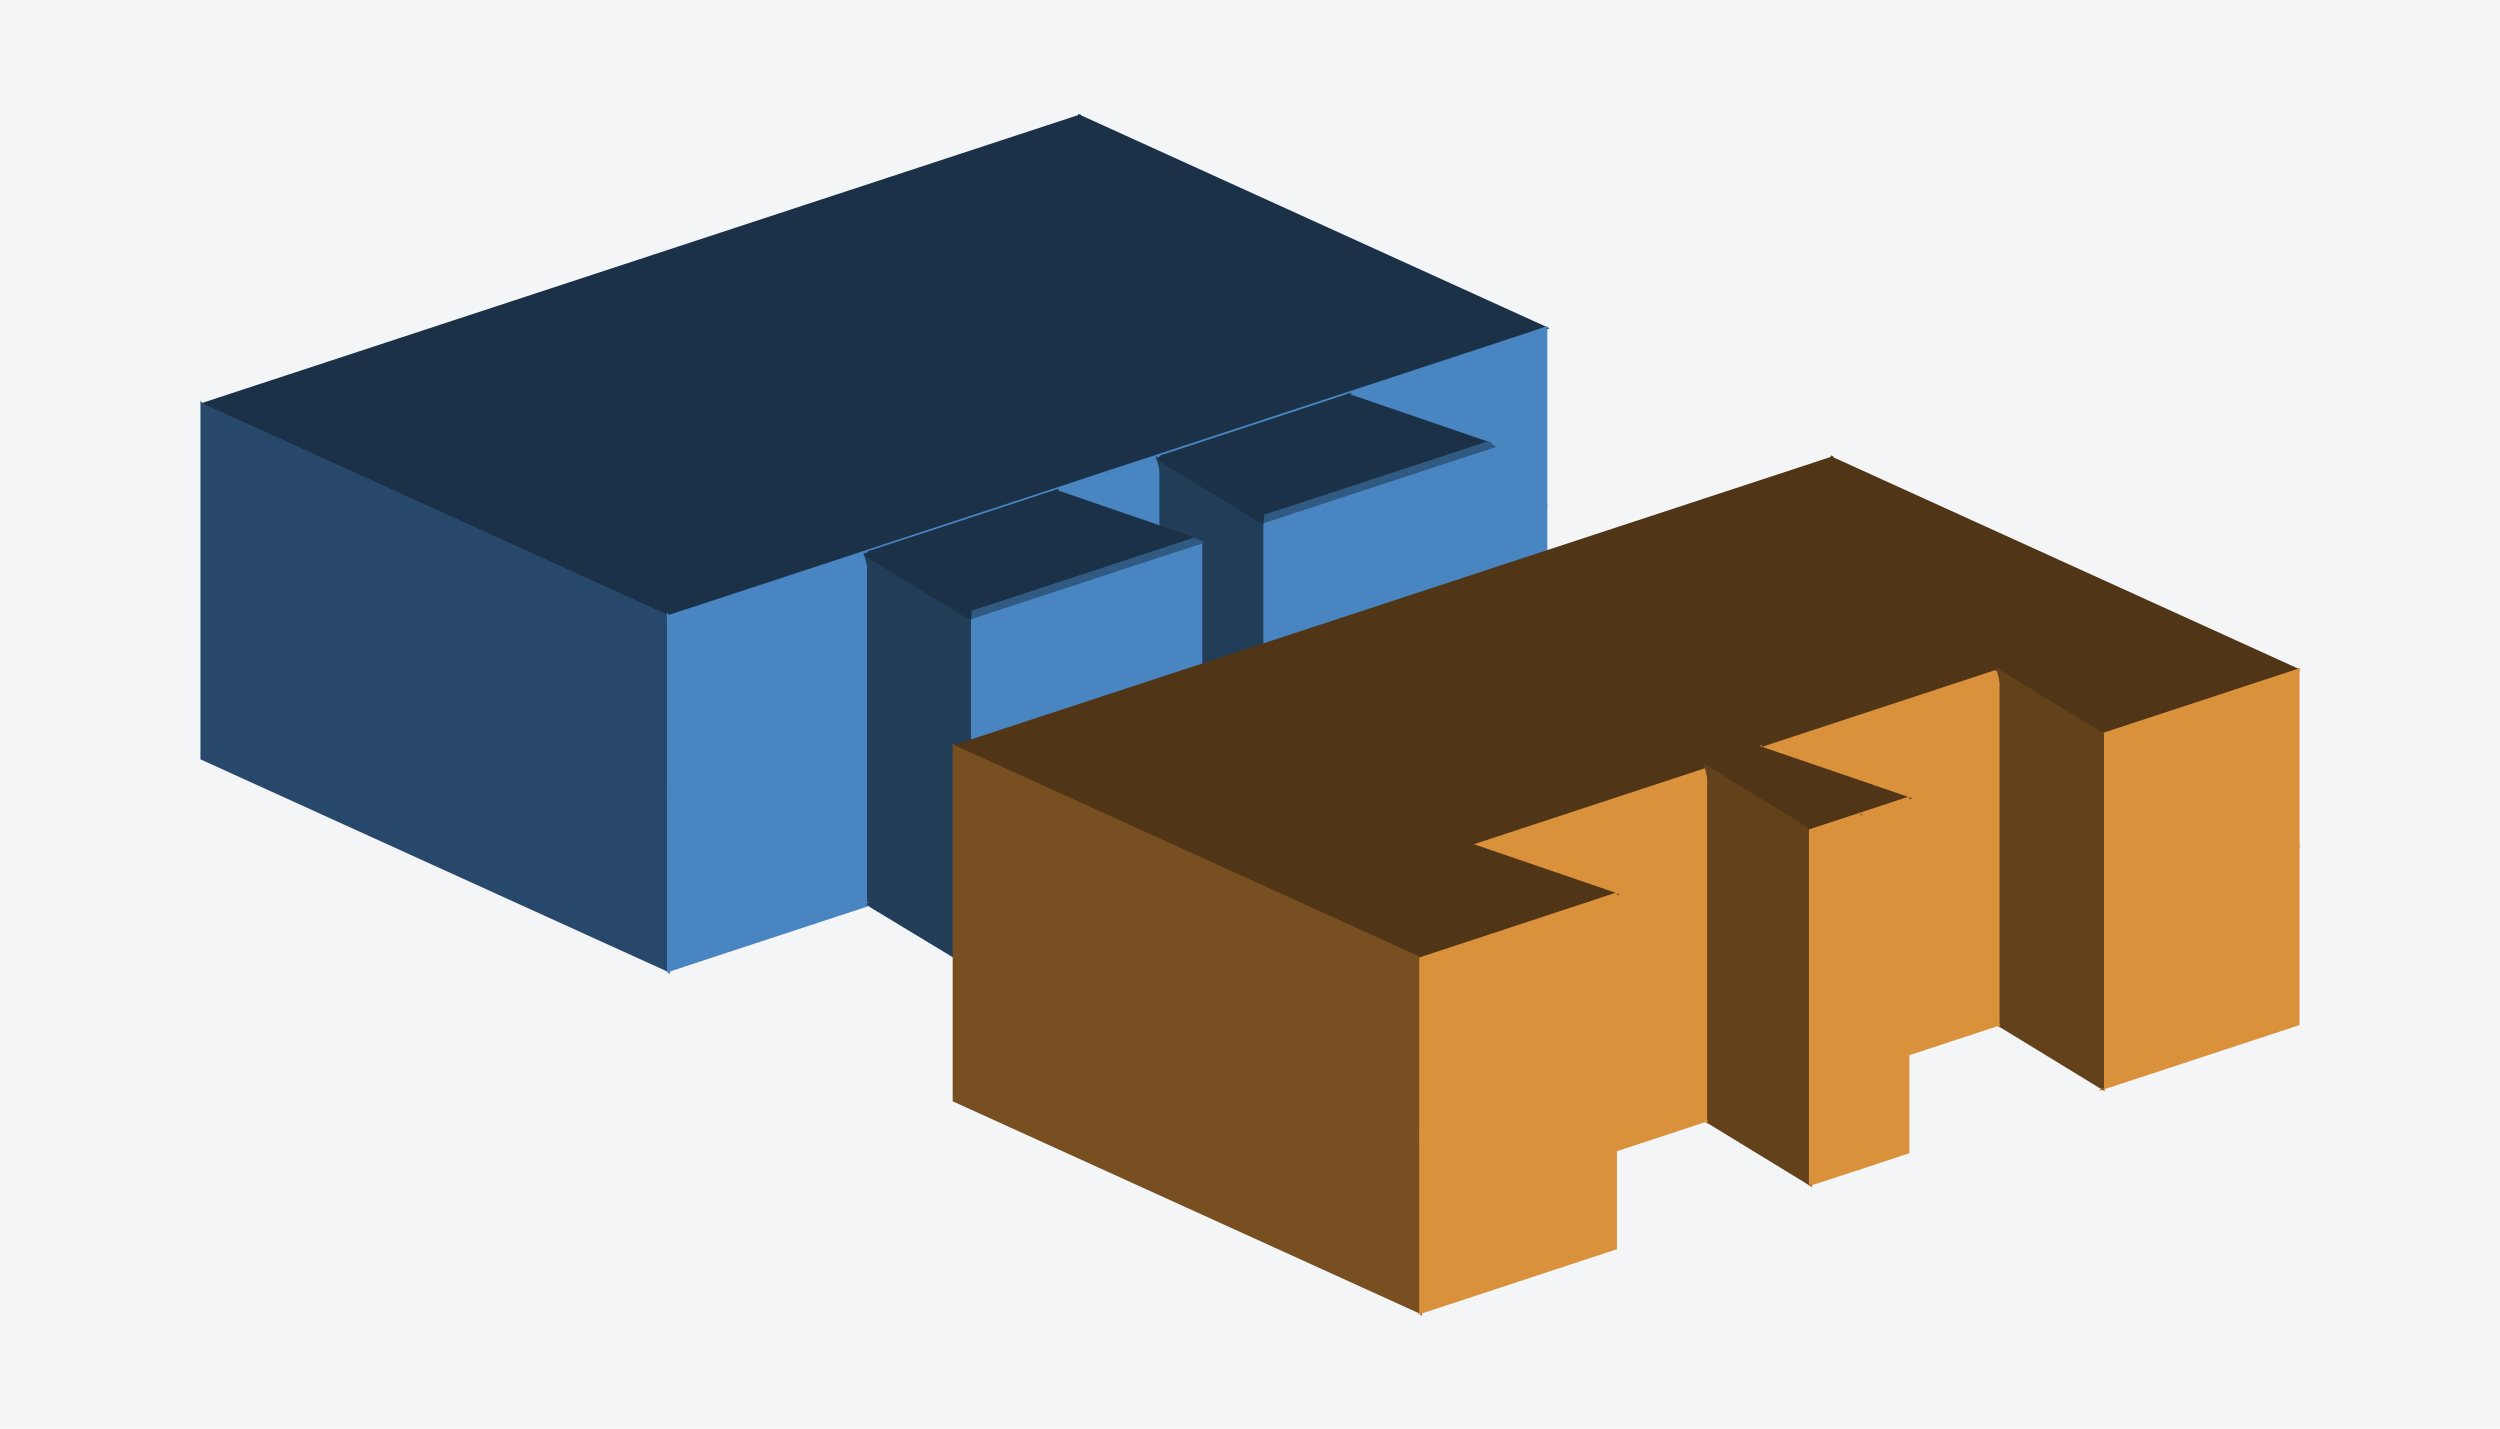
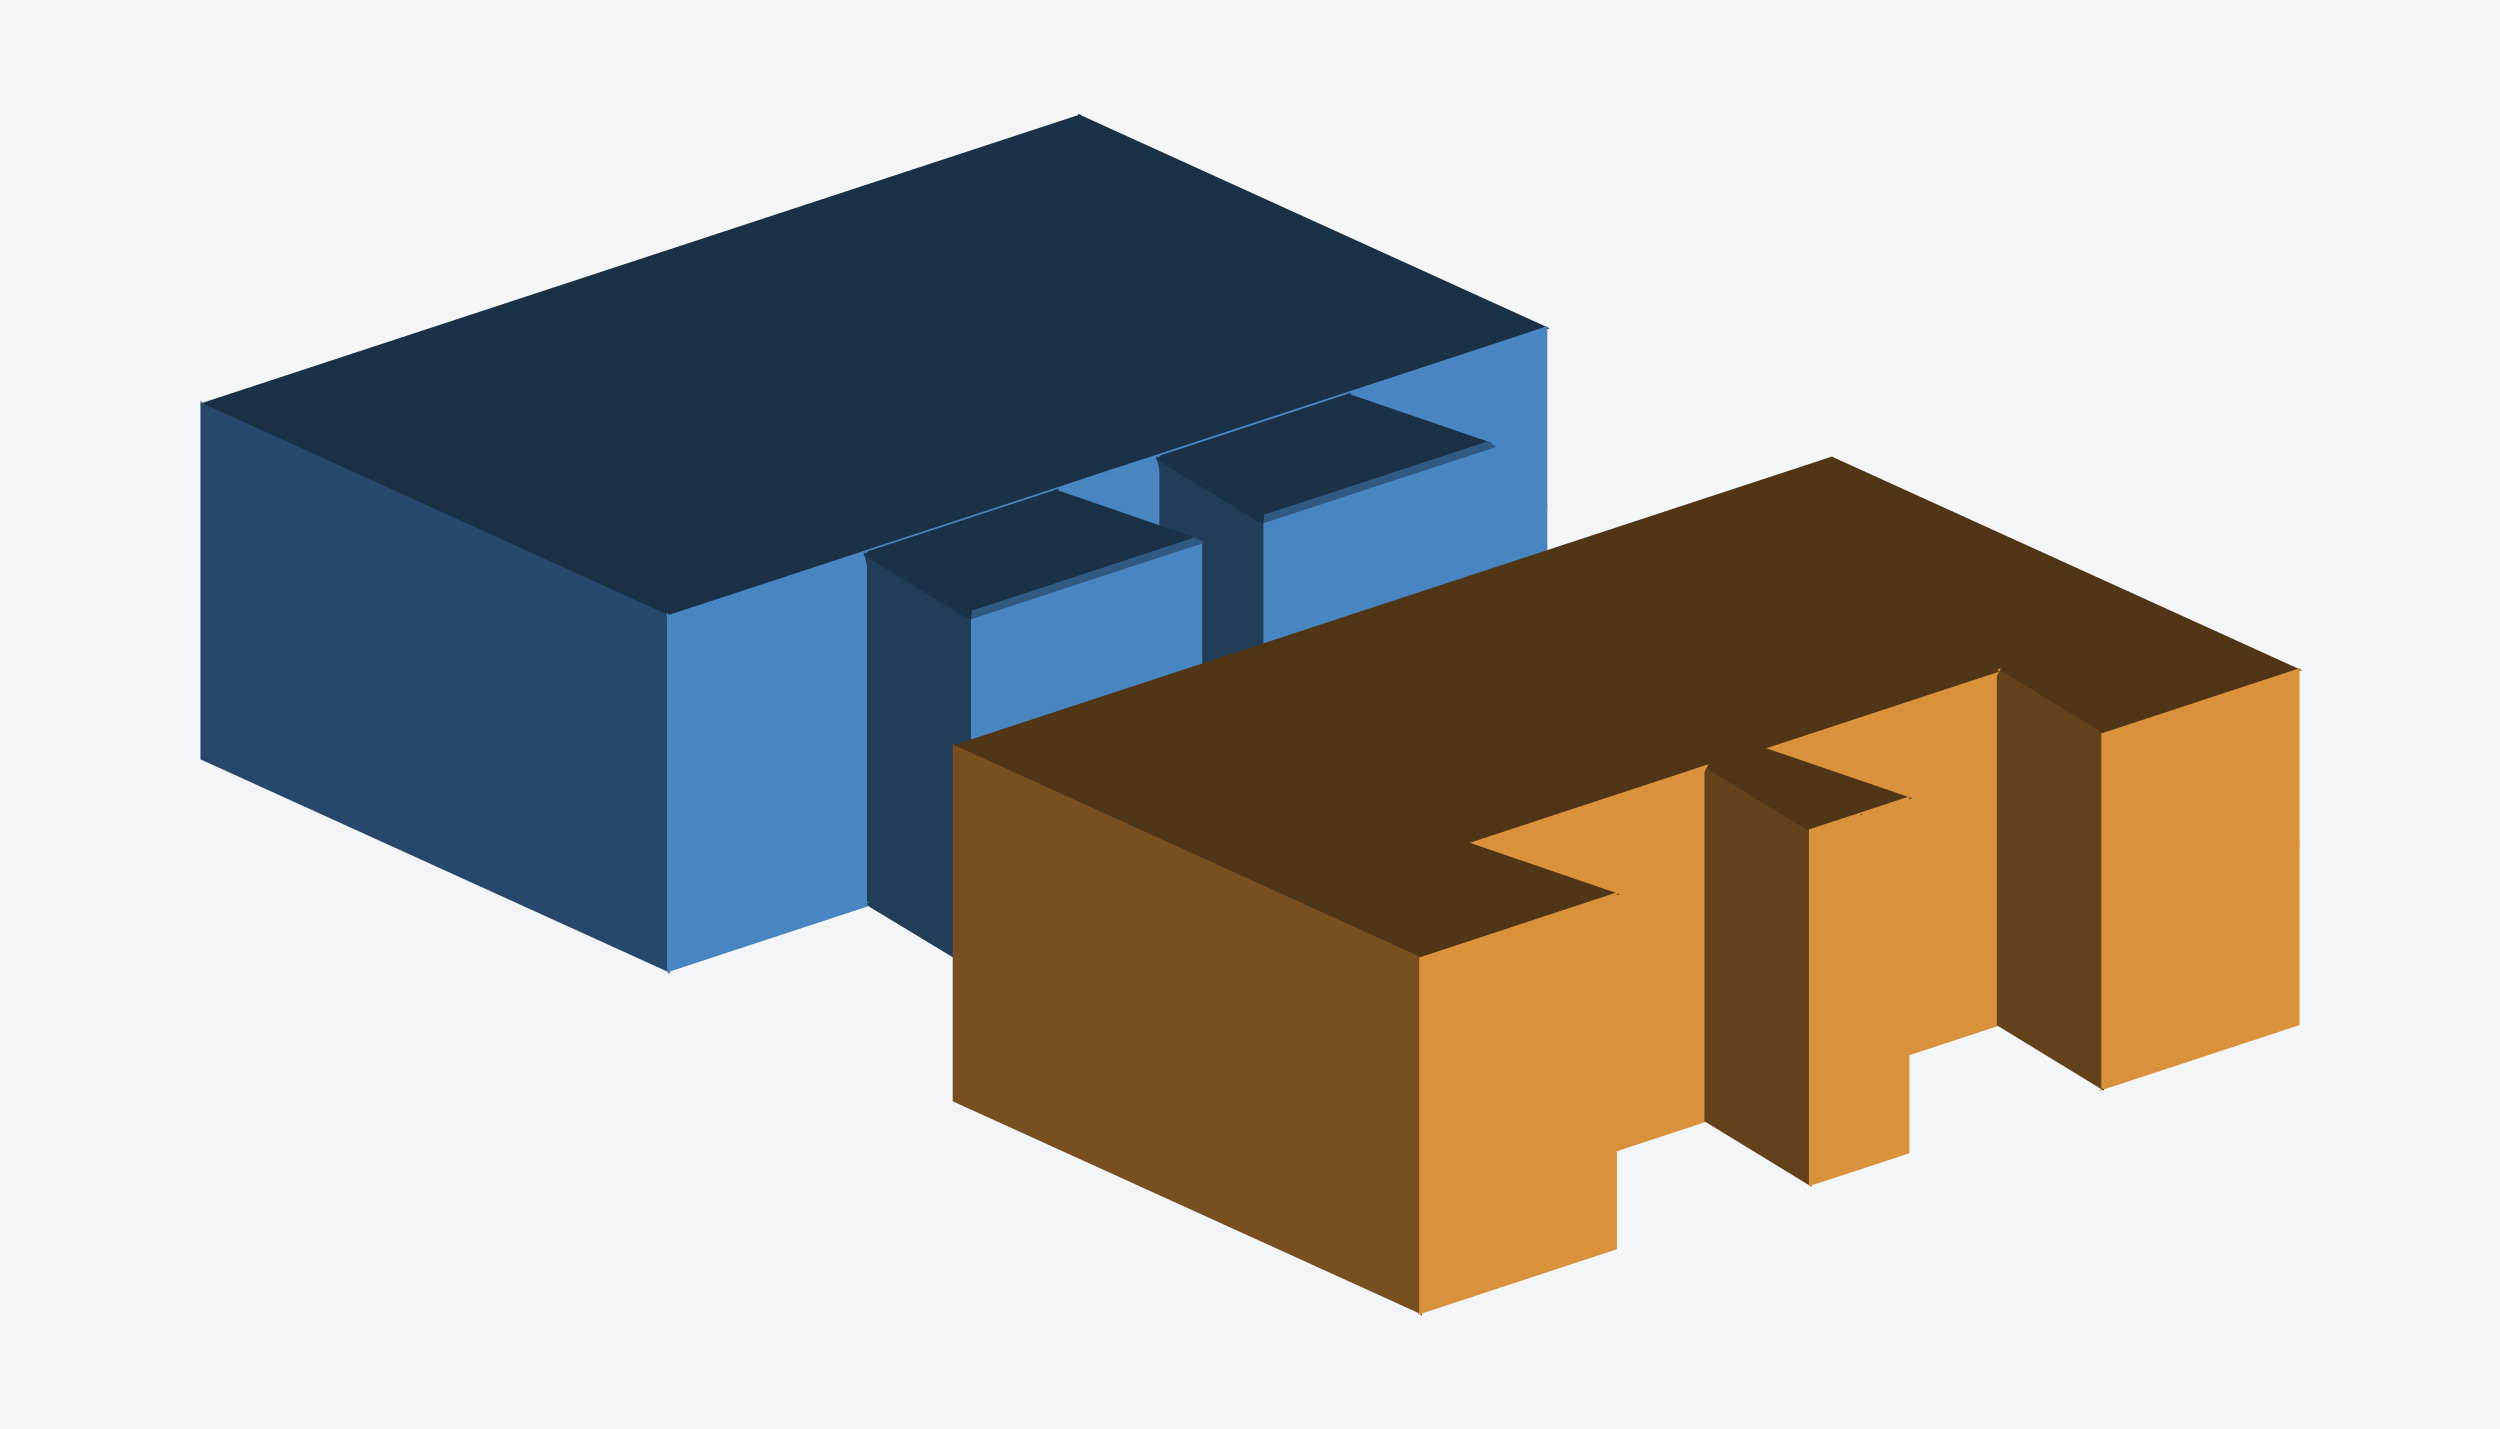
<svg xmlns="http://www.w3.org/2000/svg" viewBox="0 0 560 320" width="560" height="320" role="img" aria-label="Laxstjärt">
  <rect width="560" height="320" fill="#f4f5f7" />
  <polygon points="241.8,26.0 248.0,105.8 346.3,73.5" fill="#1a3147" stroke="#1a3147" stroke-width="0.6" />
  <polygon points="346.3,152.8 346.3,113.1 302.0,88.8" fill="#4885c1" stroke="#4885c1" stroke-width="0.6" />
  <polygon points="346.3,152.8 302.0,88.8 302.0,166.5" fill="#4885c1" stroke="#4885c1" stroke-width="0.6" />
  <polygon points="45.2,90.6 248.0,105.8 241.8,26.0" fill="#1a3147" stroke="#1a3147" stroke-width="0.6" />
  <polygon points="248.0,185.1 346.3,152.8 302.0,166.5" fill="#4885c1" stroke="#4885c1" stroke-width="0.6" />
  <polygon points="346.3,113.1 346.3,73.5 302.0,88.8" fill="#4885c1" stroke="#4885c1" stroke-width="0.6" />
  <polygon points="248.0,185.1 302.0,166.5 259.4,180.5" fill="#4885c1" stroke="#4885c1" stroke-width="0.6" />
  <polygon points="248.0,105.8 302.0,88.8 346.3,73.5" fill="#4885c1" stroke="#4885c1" stroke-width="0.6" />
  <polygon points="282.9,195.0 333.2,178.5 334.5,177.7" fill="#457eb8" stroke="#457eb8" stroke-width="0.6" />
  <polygon points="260.6,181.4 282.7,194.7 259.4,180.5" fill="#294b6e" stroke="#294b6e" stroke-width="0.6" />
  <polygon points="248.0,185.1 259.4,180.5 248.0,105.8" fill="#4885c1" stroke="#4885c1" stroke-width="0.6" />
  <polygon points="282.7,194.7 282.9,195.0 334.5,177.7" fill="#457eb8" stroke="#457eb8" stroke-width="0.6" />
  <polygon points="45.2,169.9 149.7,217.4 45.2,90.6" fill="#27486a" stroke="#27486a" stroke-width="0.6" />
  <polygon points="260.6,181.4 282.9,195.0 282.7,194.7" fill="#294b6e" stroke="#294b6e" stroke-width="0.6" />
  <polygon points="282.7,194.7 259.4,102.8 259.4,180.5" fill="#213d58" stroke="#213d58" stroke-width="0.6" />
  <polygon points="248.0,105.8 259.4,102.8 302.0,88.8" fill="#4885c1" stroke="#4885c1" stroke-width="0.6" />
  <polygon points="248.0,105.8 259.4,180.5 259.4,102.8" fill="#4885c1" stroke="#4885c1" stroke-width="0.6" />
  <polygon points="248.0,185.1 236.5,110.3 236.5,188.1" fill="#4885c1" stroke="#4885c1" stroke-width="0.6" />
  <polygon points="248.0,185.1 236.5,188.1 193.9,202.1" fill="#4885c1" stroke="#4885c1" stroke-width="0.6" />
  <polygon points="334.5,177.7 334.5,100.0 282.7,117.0" fill="#4885c1" stroke="#4885c1" stroke-width="0.6" />
  <polygon points="302.0,88.5 282.9,115.7 333.2,99.2" fill="#1a3147" stroke="#1a3147" stroke-width="0.6" />
  <polygon points="282.7,194.7 334.5,177.7 282.7,117.0" fill="#4885c1" stroke="#4885c1" stroke-width="0.6" />
  <polygon points="260.6,102.1 282.9,115.7 302.0,88.5" fill="#1a3147" stroke="#1a3147" stroke-width="0.6" />
  <polygon points="248.0,185.1 248.0,105.8 236.5,110.3" fill="#4885c1" stroke="#4885c1" stroke-width="0.6" />
  <polygon points="282.9,115.7 334.5,100.0 333.2,99.2" fill="#315a83" stroke="#315a83" stroke-width="0.6" />
  <polygon points="260.6,102.1 259.4,102.8 282.9,115.7" fill="#1a3147" stroke="#1a3147" stroke-width="0.6" />
  <polygon points="282.7,194.7 282.7,117.0 259.4,102.8" fill="#213d58" stroke="#213d58" stroke-width="0.6" />
  <polygon points="149.7,217.4 248.0,185.1 193.9,202.1" fill="#4885c1" stroke="#4885c1" stroke-width="0.6" />
  <polygon points="282.7,117.0 334.5,100.0 282.9,115.7" fill="#315a83" stroke="#315a83" stroke-width="0.6" />
  <polygon points="282.7,117.0 282.9,115.7 259.4,102.8" fill="#1a3147" stroke="#1a3147" stroke-width="0.6" />
  <polygon points="45.2,90.6 149.7,138.1 248.0,105.8" fill="#1a3147" stroke="#1a3147" stroke-width="0.6" />
  <polygon points="217.4,216.5 267.6,200.0 269.0,199.2" fill="#457eb8" stroke="#457eb8" stroke-width="0.6" />
  <polygon points="248.0,105.8 193.9,124.3 236.5,110.3" fill="#4885c1" stroke="#4885c1" stroke-width="0.6" />
  <polygon points="195.0,202.9 217.2,216.2 193.9,202.1" fill="#294b6e" stroke="#294b6e" stroke-width="0.6" />
  <polygon points="45.2,90.6 149.7,217.4 149.7,177.7" fill="#27486a" stroke="#27486a" stroke-width="0.6" />
  <polygon points="217.4,216.5 269.0,199.2 217.2,216.2" fill="#457eb8" stroke="#457eb8" stroke-width="0.6" />
  <polygon points="195.0,202.9 217.4,216.5 217.2,216.2" fill="#294b6e" stroke="#294b6e" stroke-width="0.6" />
  <polygon points="217.2,216.2 193.9,124.3 193.9,202.1" fill="#213d58" stroke="#213d58" stroke-width="0.6" />
  <polygon points="45.2,90.6 149.7,177.7 149.7,138.1" fill="#27486a" stroke="#27486a" stroke-width="0.6" />
  <polygon points="149.7,217.4 193.9,202.1 149.7,177.7" fill="#4885c1" stroke="#4885c1" stroke-width="0.6" />
  <polygon points="269.0,199.2 269.0,121.5 217.2,138.5" fill="#4885c1" stroke="#4885c1" stroke-width="0.6" />
  <polygon points="149.7,138.1 193.9,124.3 248.0,105.8" fill="#4885c1" stroke="#4885c1" stroke-width="0.6" />
  <polygon points="236.5,110.0 217.4,137.2 267.6,120.7" fill="#1a3147" stroke="#1a3147" stroke-width="0.6" />
  <polygon points="217.2,216.2 269.0,199.2 217.2,138.5" fill="#4885c1" stroke="#4885c1" stroke-width="0.6" />
  <polygon points="195.0,123.6 217.4,137.2 236.5,110.0" fill="#1a3147" stroke="#1a3147" stroke-width="0.6" />
  <polygon points="149.7,138.1 193.9,202.1 193.9,124.3" fill="#4885c1" stroke="#4885c1" stroke-width="0.6" />
  <polygon points="217.4,137.2 269.0,121.5 267.6,120.7" fill="#315a83" stroke="#315a83" stroke-width="0.6" />
  <polygon points="149.7,177.7 193.9,202.1 149.7,138.1" fill="#4885c1" stroke="#4885c1" stroke-width="0.6" />
  <polygon points="195.0,123.6 193.9,124.3 217.4,137.2" fill="#1a3147" stroke="#1a3147" stroke-width="0.6" />
  <polygon points="217.2,216.2 217.2,138.5 193.9,124.3" fill="#213d58" stroke="#213d58" stroke-width="0.6" />
  <polygon points="217.4,137.2 217.2,138.5 269.0,121.5" fill="#315a83" stroke="#315a83" stroke-width="0.6" />
  <polygon points="217.4,137.2 193.9,124.3 217.2,138.5" fill="#1a3147" stroke="#1a3147" stroke-width="0.6" />
-   <polygon points="514.8,150.1 410.3,102.6 447.6,150.2" fill="#503516" stroke="#503516" stroke-width="0.6" />
-   <polygon points="410.3,102.6 394.7,167.6 447.6,150.2" fill="#503516" stroke="#503516" stroke-width="0.6" />
+   <polygon points="514.8,150.1 410.3,102.6 471.0,164.5" fill="#503516" stroke="#503516" stroke-width="0.6" />
+   <polygon points="410.3,102.6 447.6,150.2 471.0,164.5" fill="#503516" stroke="#503516" stroke-width="0.6" />
+   <polygon points="410.3,102.6 213.7,167.2 447.6,150.2" fill="#503516" stroke="#503516" stroke-width="0.6" />
  <polygon points="514.8,229.4 514.8,189.8 471.0,243.8" fill="#da913c" stroke="#da913c" stroke-width="0.6" />
-   <polygon points="471.0,243.8 447.6,150.2 447.6,229.5" fill="#63421b" stroke="#63421b" stroke-width="0.6" />
-   <polygon points="410.3,102.6 213.7,167.2 394.7,167.6" fill="#503516" stroke="#503516" stroke-width="0.6" />
+   <polygon points="447.6,229.5 447.6,150.2 394.7,246.9" fill="#da913c" stroke="#da913c" stroke-width="0.6" />
  <polygon points="514.8,189.8 514.8,150.1 471.0,243.8" fill="#da913c" stroke="#da913c" stroke-width="0.6" />
-   <polygon points="447.6,150.2 394.7,167.6 447.6,229.5" fill="#da913c" stroke="#da913c" stroke-width="0.6" />
-   <polygon points="394.7,246.9 447.6,229.5 394.7,167.6" fill="#da913c" stroke="#da913c" stroke-width="0.6" />
-   <polygon points="514.8,150.1 447.6,150.2 471.0,164.5" fill="#503516" stroke="#503516" stroke-width="0.6" />
+   <polygon points="471.0,164.5 447.6,150.2 447.6,229.5" fill="#63421b" stroke="#63421b" stroke-width="0.6" />
+   <polygon points="471.0,243.8 471.0,164.5 447.6,229.5" fill="#63421b" stroke="#63421b" stroke-width="0.6" />
  <polygon points="514.8,150.1 471.0,164.5 471.0,243.8" fill="#da913c" stroke="#da913c" stroke-width="0.6" />
-   <polygon points="471.0,164.5 447.6,150.2 471.0,243.8" fill="#63421b" stroke="#63421b" stroke-width="0.6" />
-   <polygon points="382.1,251.0 405.5,265.3 382.1,171.7" fill="#63421b" stroke="#63421b" stroke-width="0.6" />
+   <polygon points="394.7,246.9 447.6,150.2 394.7,167.6" fill="#da913c" stroke="#da913c" stroke-width="0.6" />
+   <polygon points="213.7,167.2 394.7,167.6 447.6,150.2" fill="#503516" stroke="#503516" stroke-width="0.6" />
+   <polygon points="382.1,251.0 382.1,171.7 329.2,268.4" fill="#da913c" stroke="#da913c" stroke-width="0.6" />
  <polygon points="213.7,167.2 382.1,171.7 394.7,167.6" fill="#503516" stroke="#503516" stroke-width="0.6" />
  <polygon points="416.5,261.7 427.4,258.1 427.4,178.8" fill="#da913c" stroke="#da913c" stroke-width="0.6" />
-   <polygon points="382.1,171.7 329.2,189.1 382.1,251.0" fill="#da913c" stroke="#da913c" stroke-width="0.6" />
+   <polygon points="405.5,186.0 382.1,171.7 382.1,251.0" fill="#63421b" stroke="#63421b" stroke-width="0.6" />
+   <polygon points="382.1,251.0 405.5,265.3 405.5,186.0" fill="#63421b" stroke="#63421b" stroke-width="0.6" />
  <polygon points="318.2,294.0 213.7,167.2 213.7,246.5" fill="#774f21" stroke="#774f21" stroke-width="0.6" />
-   <polygon points="329.2,268.4 382.1,251.0 329.2,189.1" fill="#da913c" stroke="#da913c" stroke-width="0.6" />
  <polygon points="416.5,261.7 416.5,182.4 405.5,265.3" fill="#da913c" stroke="#da913c" stroke-width="0.6" />
  <polygon points="405.5,186.0 394.7,167.6 382.1,171.7" fill="#503516" stroke="#503516" stroke-width="0.6" />
  <polygon points="213.7,167.2 329.2,189.1 382.1,171.7" fill="#503516" stroke="#503516" stroke-width="0.6" />
  <polygon points="416.5,182.4 427.4,178.8 394.7,167.6" fill="#503516" stroke="#503516" stroke-width="0.6" />
  <polygon points="416.5,261.7 427.4,178.8 416.5,182.4" fill="#da913c" stroke="#da913c" stroke-width="0.6" />
-   <polygon points="405.5,265.3 405.5,186.0 382.1,171.7" fill="#63421b" stroke="#63421b" stroke-width="0.6" />
  <polygon points="416.5,182.4 394.7,167.6 405.5,186.0" fill="#503516" stroke="#503516" stroke-width="0.6" />
+   <polygon points="329.2,268.4 382.1,171.7 329.2,189.1" fill="#da913c" stroke="#da913c" stroke-width="0.6" />
  <polygon points="416.5,182.4 405.5,186.0 405.5,265.3" fill="#da913c" stroke="#da913c" stroke-width="0.6" />
  <polygon points="318.2,214.7 329.2,189.1 213.7,167.2" fill="#503516" stroke="#503516" stroke-width="0.6" />
  <polygon points="318.2,294.0 318.2,254.3 213.7,167.2" fill="#774f21" stroke="#774f21" stroke-width="0.6" />
  <polygon points="318.2,294.0 361.9,279.6 361.9,200.3" fill="#da913c" stroke="#da913c" stroke-width="0.6" />
  <polygon points="318.2,254.3 318.2,214.7 213.7,167.2" fill="#774f21" stroke="#774f21" stroke-width="0.6" />
  <polygon points="318.2,214.7 361.9,200.3 329.2,189.1" fill="#503516" stroke="#503516" stroke-width="0.6" />
  <polygon points="318.2,294.0 361.9,200.3 318.2,254.3" fill="#da913c" stroke="#da913c" stroke-width="0.6" />
  <polygon points="318.2,254.3 361.9,200.3 318.2,214.7" fill="#da913c" stroke="#da913c" stroke-width="0.6" />
</svg>
